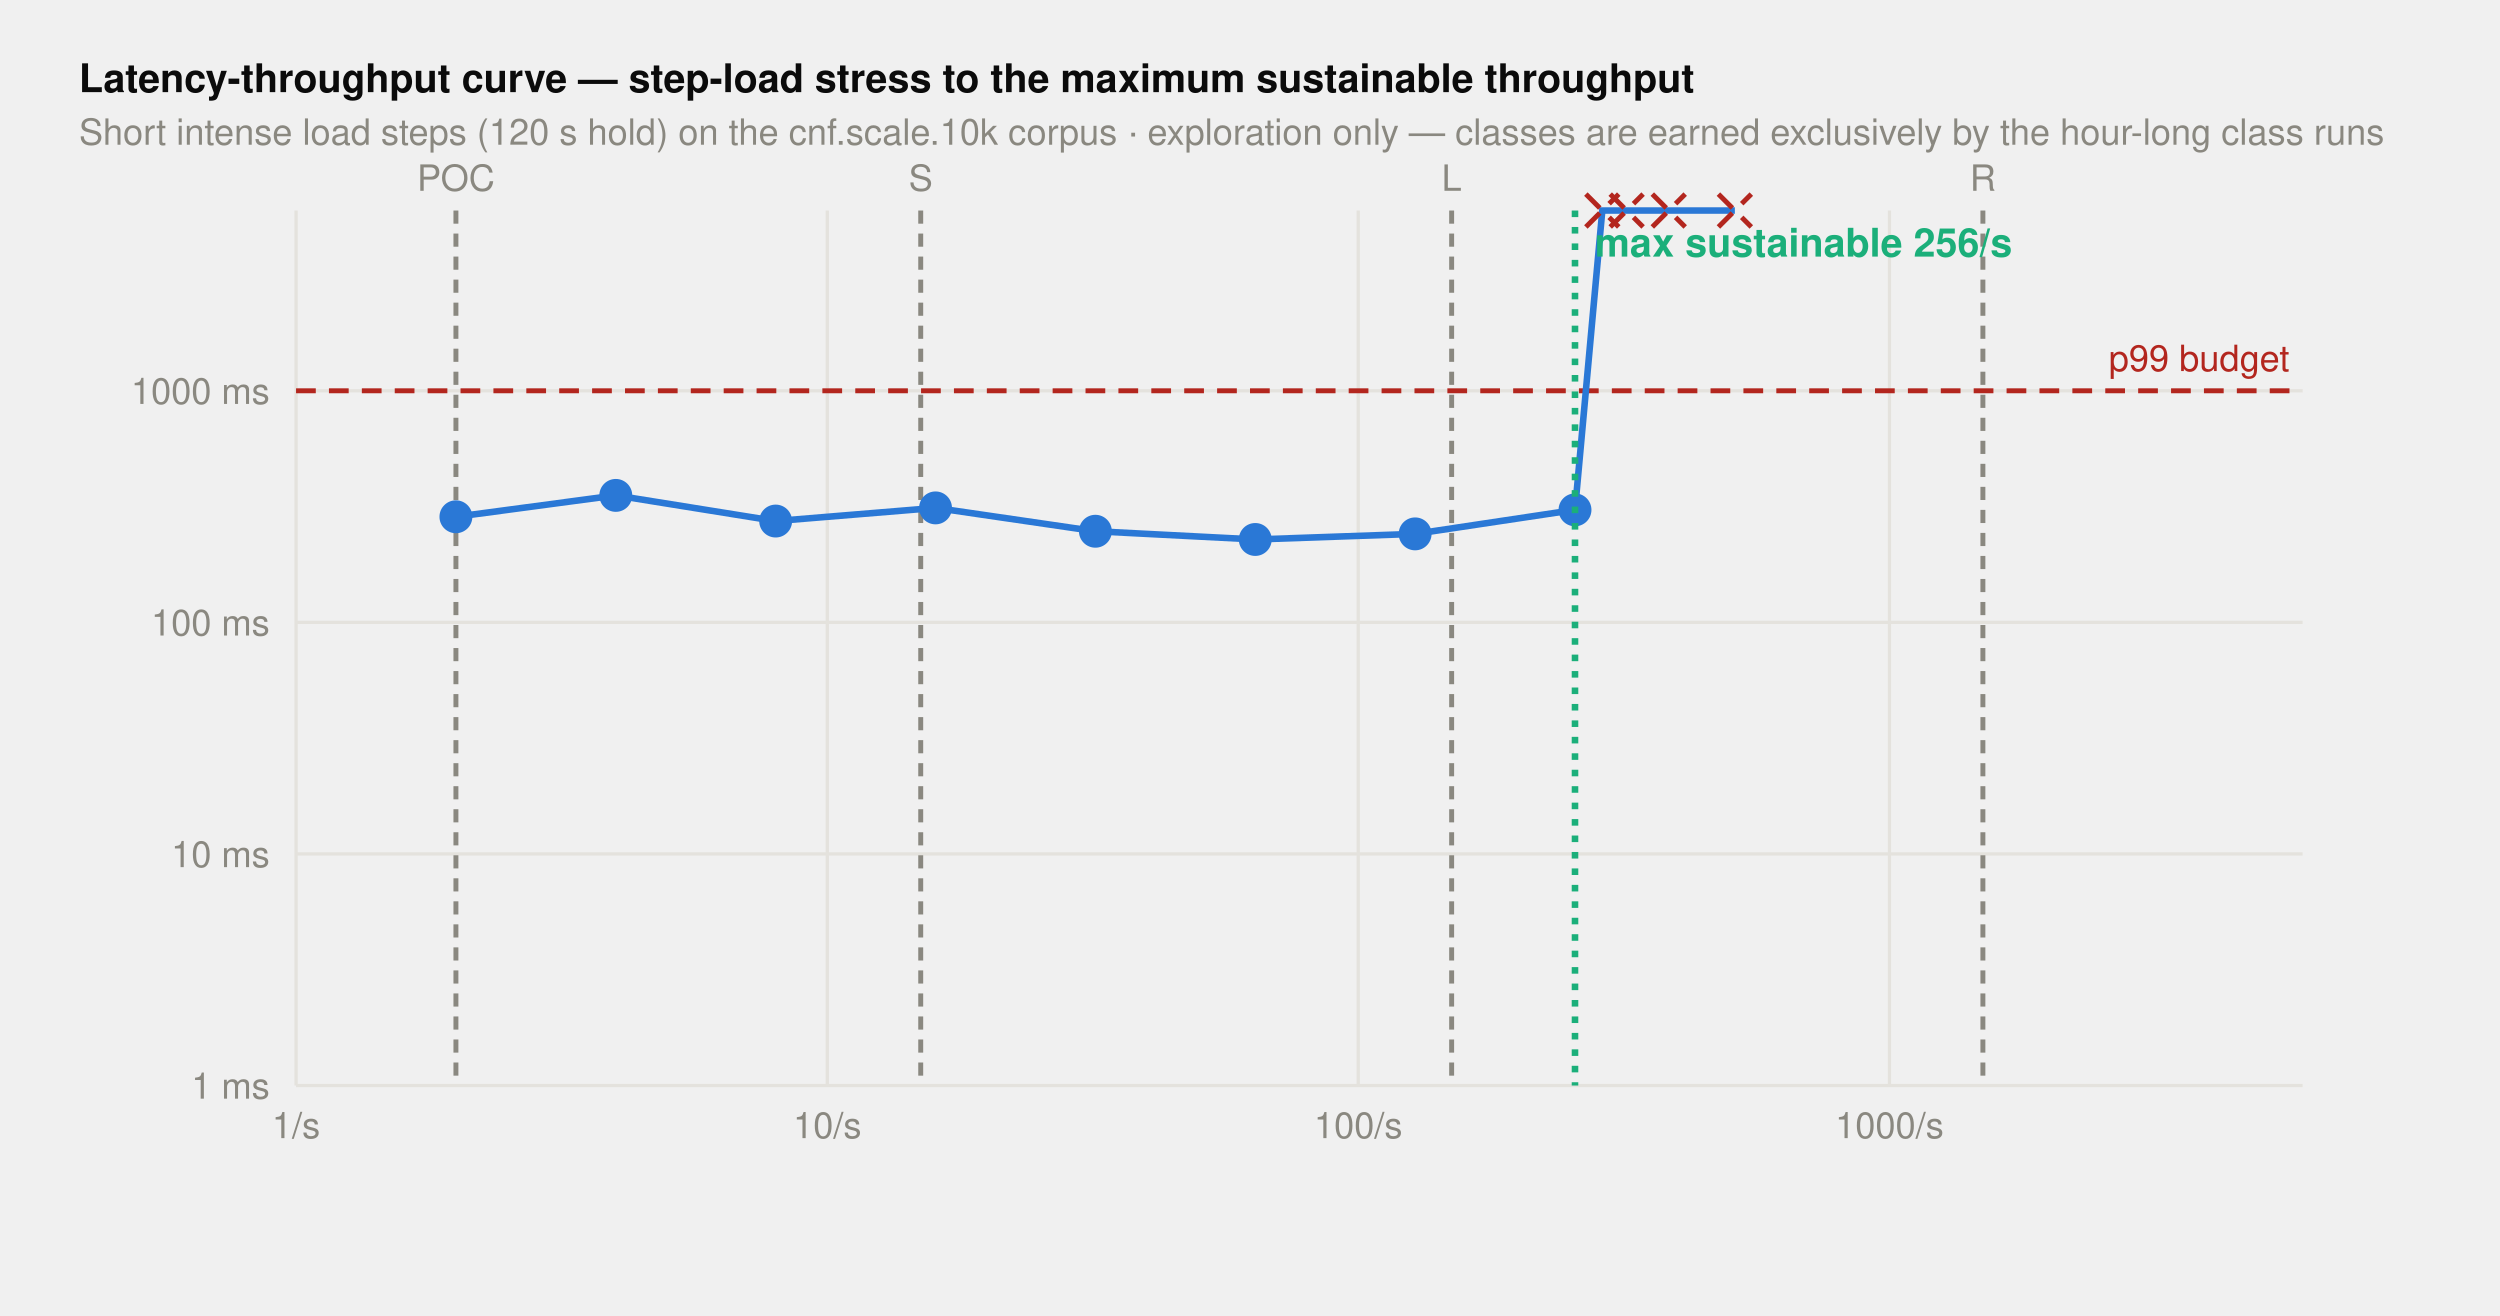
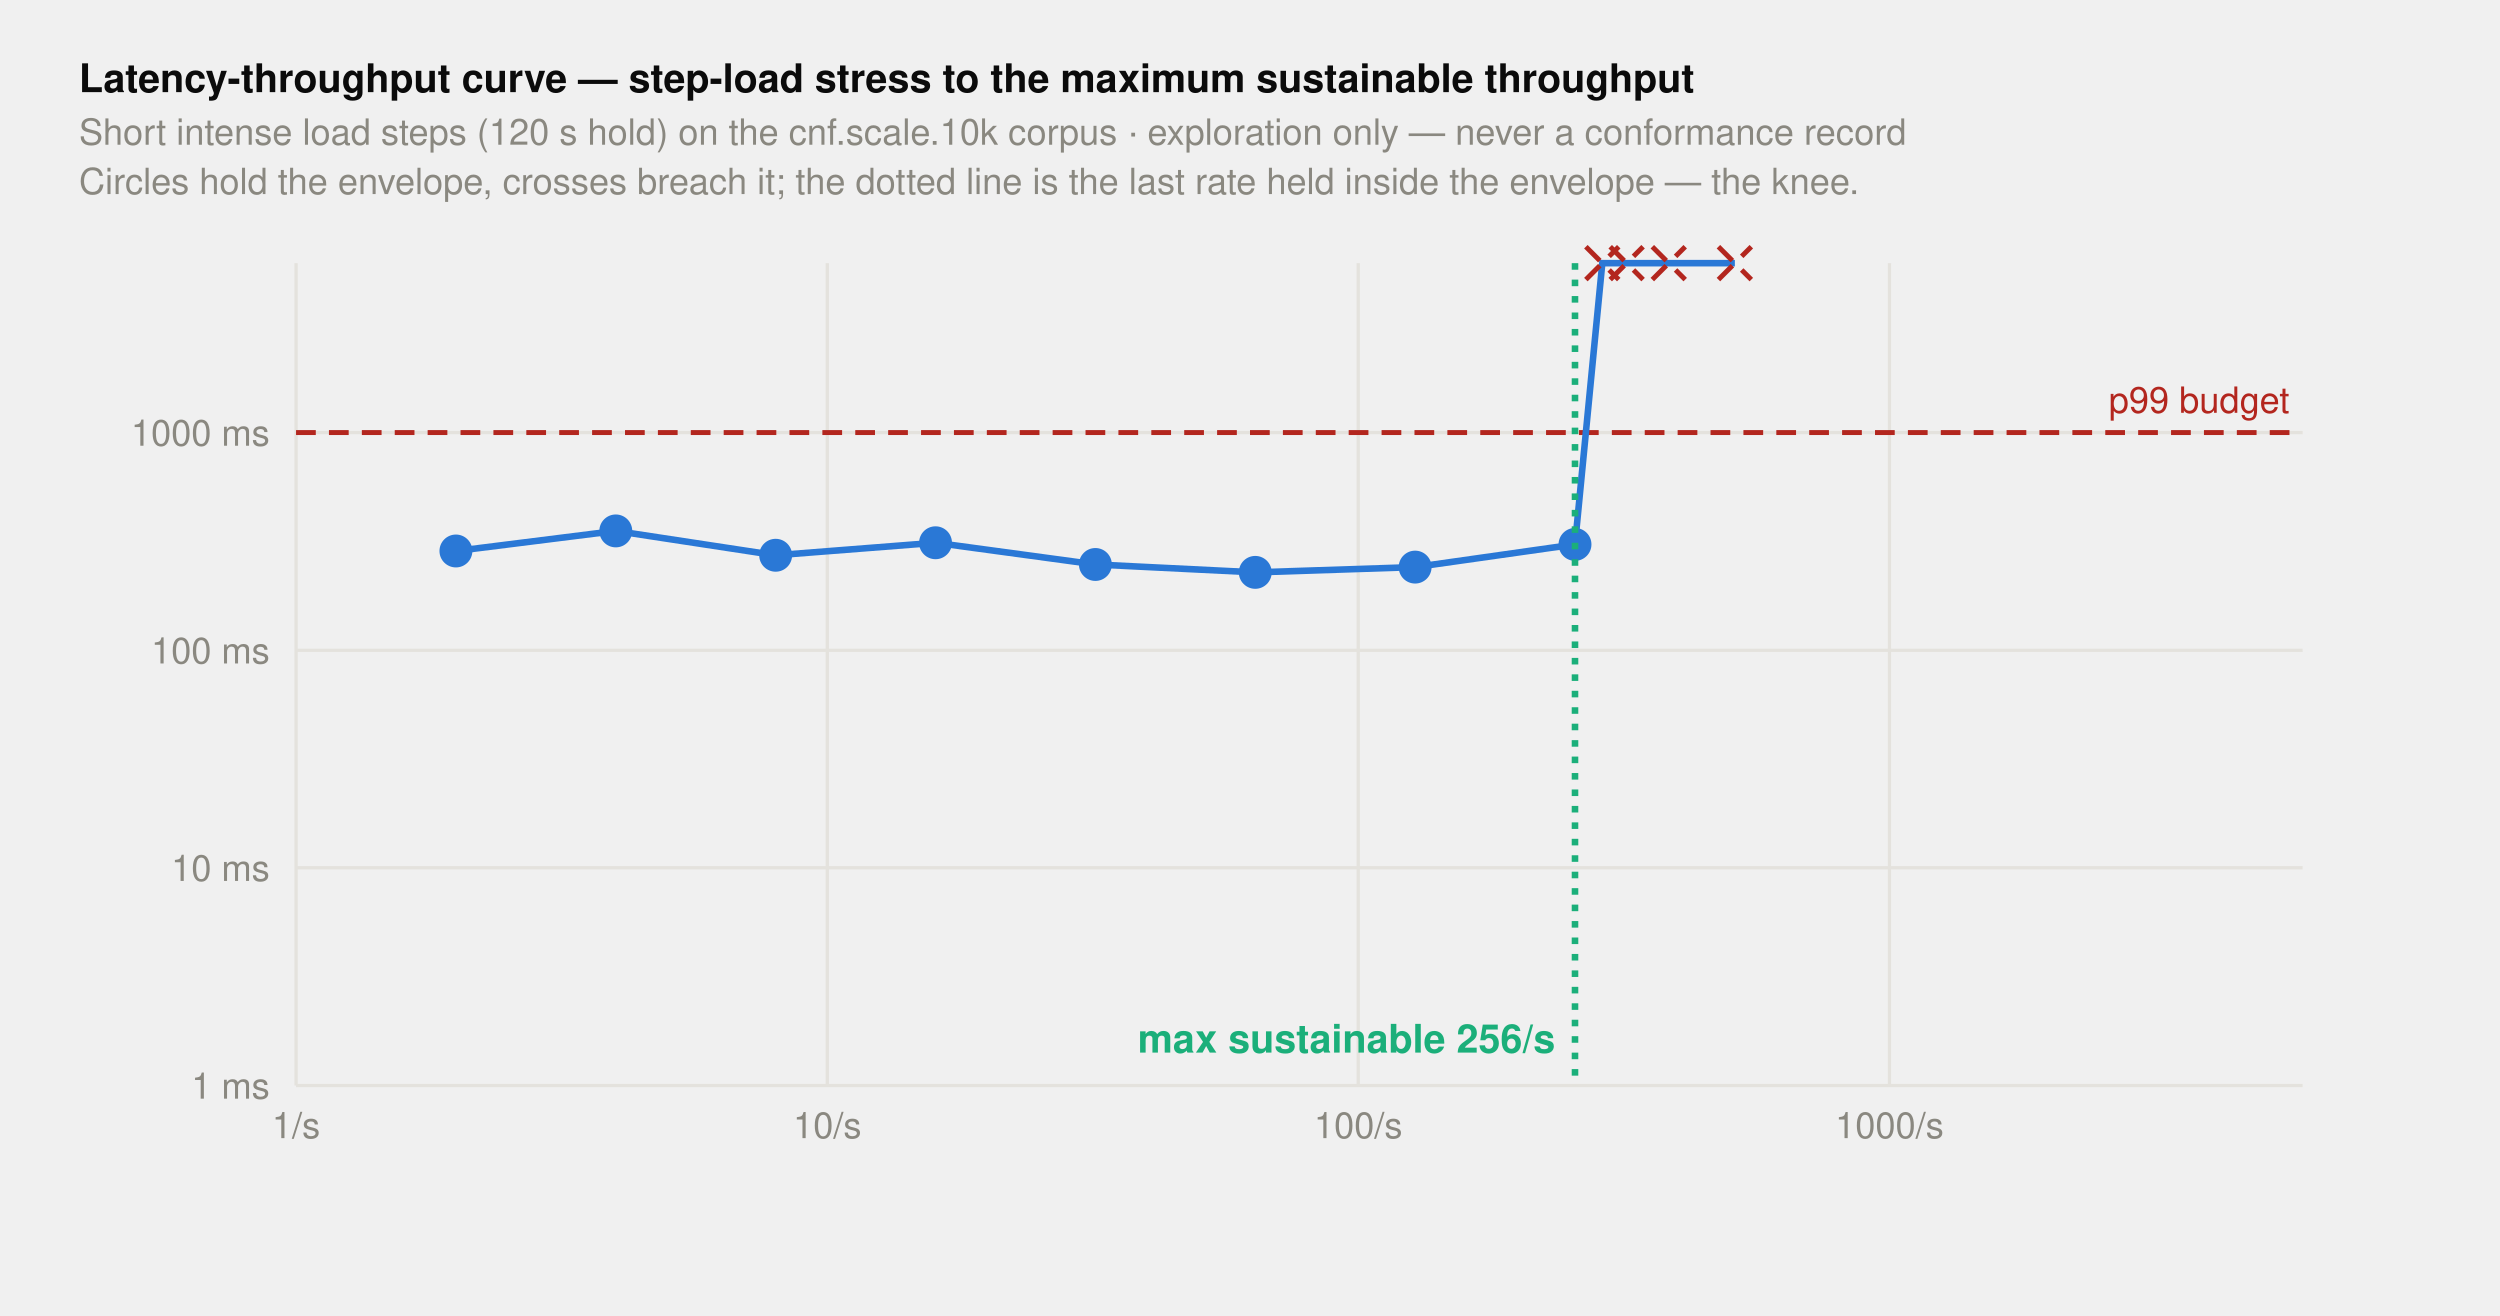
<svg xmlns="http://www.w3.org/2000/svg" viewBox="0 0 760 400" width="760" height="400" role="img">
  <style>
text { fill: #52514e; font: 12px -apple-system, 'Segoe UI', Helvetica, Arial, sans-serif; }
.title { fill: #0b0b0b; font-weight: 600; }
.muted { fill: #8a8880; font-size: 11px; }
.grid { stroke: #e4e2dd; stroke-width: 1; }
.p50 { fill: #7db4ea; } .p90 { fill: #3d7fd0; } .p99 { fill: #1b5cab; }
.measured { fill: #2a78d6; }
.floor { fill: none; stroke: #8a8880; stroke-width: 1.5; stroke-dasharray: 4 3; }
.earned { fill: #1baf7a; font-weight: 600; }
.notearned { fill: #b3261e; font-weight: 600; }
.slo { stroke: #b3261e; stroke-width: 1.5; stroke-dasharray: 6 4; }
.slotext { fill: #b3261e; font-size: 11px; }
.sut { stroke: #2a78d6; fill: none; stroke-width: 1.8; }
.db { stroke: #8a8880; fill: none; stroke-width: 1.6; stroke-dasharray: 5 3; }
.warm { fill: #efede8; }
.curve { stroke: #2a78d6; fill: none; stroke-width: 2; }
+ .cmp { stroke: #8a8880; fill: none; stroke-width: 2; stroke-dasharray: 7 4; }
+ .cmpfill { fill: #8a8880; }
.knee { stroke: #1baf7a; stroke-width: 2; stroke-dasharray: 2 3; }
@media (prefers-color-scheme: dark) {
text { fill: #c3c2b7; }
.title { fill: #ffffff; }
.muted { fill: #8f8e85; }
.grid { stroke: #3a3a38; }
.p50 { fill: #3d5f82; } .p90 { fill: #3987e5; } .p99 { fill: #9ec7ef; }
.measured { fill: #3987e5; }
.floor { stroke: #8f8e85; }
.earned { fill: #26c78d; }
.notearned { fill: #e5484d; }
.slo { stroke: #e5484d; }
.slotext { fill: #e5484d; }
.sut { stroke: #3987e5; }
.db { stroke: #8f8e85; }
.warm { fill: #2a2a28; }
.curve { stroke: #3987e5; }
+ .cmp { stroke: #8f8e85; }
+ .cmpfill { fill: #8f8e85; }
.knee { stroke: #26c78d; }
}
</style>
  <text x="24" y="28" class="title">Latency-throughput curve — step-load stress to the maximum sustainable throughput</text>
-   <text x="24" y="44" class="muted">Short intense load steps (120 s hold) on the cnf.scale.10k corpus · exploration only — classes are earned exclusively by the hour-long class runs</text>
-   <line x1="90.0" y1="64" x2="90.0" y2="330" class="grid" />
+   <text x="24" y="44" class="muted">Short intense load steps (120 s hold) on the cnf.scale.10k corpus · exploration only — never a conformance record</text>
+   <text x="24" y="59" class="muted">Circles hold the envelope, crosses breach it; the dotted line is the last rate held inside the envelope — the knee.</text>
+   <line x1="90.0" y1="80" x2="90.0" y2="330" class="grid" />
  <text x="90.0" y="346.0" class="muted" text-anchor="middle">1/s</text>
-   <line x1="251.5" y1="64" x2="251.5" y2="330" class="grid" />
+   <line x1="251.5" y1="80" x2="251.5" y2="330" class="grid" />
  <text x="251.5" y="346.0" class="muted" text-anchor="middle">10/s</text>
-   <line x1="412.9" y1="64" x2="412.9" y2="330" class="grid" />
+   <line x1="412.9" y1="80" x2="412.9" y2="330" class="grid" />
  <text x="412.9" y="346.0" class="muted" text-anchor="middle">100/s</text>
-   <line x1="574.4" y1="64" x2="574.4" y2="330" class="grid" />
+   <line x1="574.4" y1="80" x2="574.4" y2="330" class="grid" />
  <text x="574.4" y="346.0" class="muted" text-anchor="middle">1000/s</text>
  <line x1="90" y1="330.0" x2="700" y2="330.0" class="grid" />
  <text x="82.0" y="334.0" class="muted" text-anchor="end">1 ms</text>
-   <line x1="90" y1="259.6" x2="700" y2="259.6" class="grid" />
-   <text x="82.0" y="263.6" class="muted" text-anchor="end">10 ms</text>
-   <line x1="90" y1="189.2" x2="700" y2="189.2" class="grid" />
-   <text x="82.0" y="193.2" class="muted" text-anchor="end">100 ms</text>
-   <line x1="90" y1="118.8" x2="700" y2="118.8" class="grid" />
-   <text x="82.0" y="122.8" class="muted" text-anchor="end">1000 ms</text>
-   <line x1="90" y1="118.8" x2="700" y2="118.8" class="slo" />
-   <text x="696.0" y="112.8" class="slotext" text-anchor="end">p99 budget</text>
-   <line x1="138.6" y1="64" x2="138.6" y2="330" class="floor" />
-   <text x="138.6" y="58.0" class="muted" text-anchor="middle">POC</text>
-   <line x1="279.9" y1="64" x2="279.9" y2="330" class="floor" />
-   <text x="279.9" y="58.0" class="muted" text-anchor="middle">S</text>
-   <line x1="441.3" y1="64" x2="441.3" y2="330" class="floor" />
-   <text x="441.3" y="58.0" class="muted" text-anchor="middle">L</text>
-   <line x1="602.8" y1="64" x2="602.8" y2="330" class="floor" />
-   <text x="602.8" y="58.0" class="muted" text-anchor="middle">R</text>
-   <path d="M138.6,157.1 L187.2,150.6 L235.8,158.4 L284.4,154.4 L333.0,161.5 L381.6,164.0 L430.2,162.3 L478.8,155.0 L487.1,64.0 L494.5,64.0 L507.3,64.0 L527.4,64.0" class="curve" />
-   <circle cx="138.6" cy="157.1" r="5" class="measured" />
-   <circle cx="187.2" cy="150.6" r="5" class="measured" />
-   <circle cx="235.8" cy="158.4" r="5" class="measured" />
-   <circle cx="284.4" cy="154.4" r="5" class="measured" />
-   <circle cx="333.0" cy="161.5" r="5" class="measured" />
-   <circle cx="381.6" cy="164.0" r="5" class="measured" />
-   <circle cx="430.2" cy="162.3" r="5" class="measured" />
-   <circle cx="478.8" cy="155.0" r="5" class="measured" />
-   <path d="M482.1,59.0 L492.1,69.0 M482.1,69.0 L492.1,59.0" class="slo" stroke-width="2" />
-   <path d="M489.5,59.0 L499.5,69.0 M489.5,69.0 L499.5,59.0" class="slo" stroke-width="2" />
-   <path d="M502.3,59.0 L512.3,69.0 M502.3,69.0 L512.3,59.0" class="slo" stroke-width="2" />
-   <path d="M522.4,59.0 L532.4,69.0 M522.4,69.0 L532.4,59.0" class="slo" stroke-width="2" />
-   <line x1="478.8" y1="64" x2="478.8" y2="330" class="knee" />
-   <text x="484.8" y="78.0" class="earned">max sustainable 256/s</text>
+   <line x1="90" y1="263.8" x2="700" y2="263.8" class="grid" />
+   <text x="82.0" y="267.8" class="muted" text-anchor="end">10 ms</text>
+   <line x1="90" y1="197.7" x2="700" y2="197.7" class="grid" />
+   <text x="82.0" y="201.7" class="muted" text-anchor="end">100 ms</text>
+   <line x1="90" y1="131.5" x2="700" y2="131.5" class="grid" />
+   <text x="82.0" y="135.5" class="muted" text-anchor="end">1000 ms</text>
+   <line x1="90" y1="131.5" x2="700" y2="131.5" class="slo" />
+   <text x="696.0" y="125.5" class="slotext" text-anchor="end">p99 budget</text>
+   <path d="M138.6,167.5 L187.2,161.4 L235.8,168.8 L284.4,165.0 L333.0,171.6 L381.6,174.0 L430.2,172.4 L478.8,165.5 L487.1,80.0 L494.5,80.0 L507.3,80.0 L527.4,80.0" class="curve" />
+   <circle cx="138.6" cy="167.5" r="5" class="measured" />
+   <circle cx="187.2" cy="161.4" r="5" class="measured" />
+   <circle cx="235.8" cy="168.8" r="5" class="measured" />
+   <circle cx="284.4" cy="165.0" r="5" class="measured" />
+   <circle cx="333.0" cy="171.6" r="5" class="measured" />
+   <circle cx="381.6" cy="174.0" r="5" class="measured" />
+   <circle cx="430.2" cy="172.4" r="5" class="measured" />
+   <circle cx="478.8" cy="165.5" r="5" class="measured" />
+   <path d="M482.1,75.0 L492.1,85.0 M482.1,85.0 L492.1,75.0" class="slo" stroke-width="2" />
+   <path d="M489.5,75.0 L499.5,85.0 M489.5,85.0 L499.5,75.0" class="slo" stroke-width="2" />
+   <path d="M502.3,75.0 L512.3,85.0 M502.3,85.0 L512.3,75.0" class="slo" stroke-width="2" />
+   <path d="M522.4,75.0 L532.4,85.0 M522.4,85.0 L532.4,75.0" class="slo" stroke-width="2" />
+   <line x1="478.8" y1="80" x2="478.8" y2="330" class="knee" />
+   <text x="472.8" y="320.0" class="earned" text-anchor="end">max sustainable 256/s</text>
</svg>
